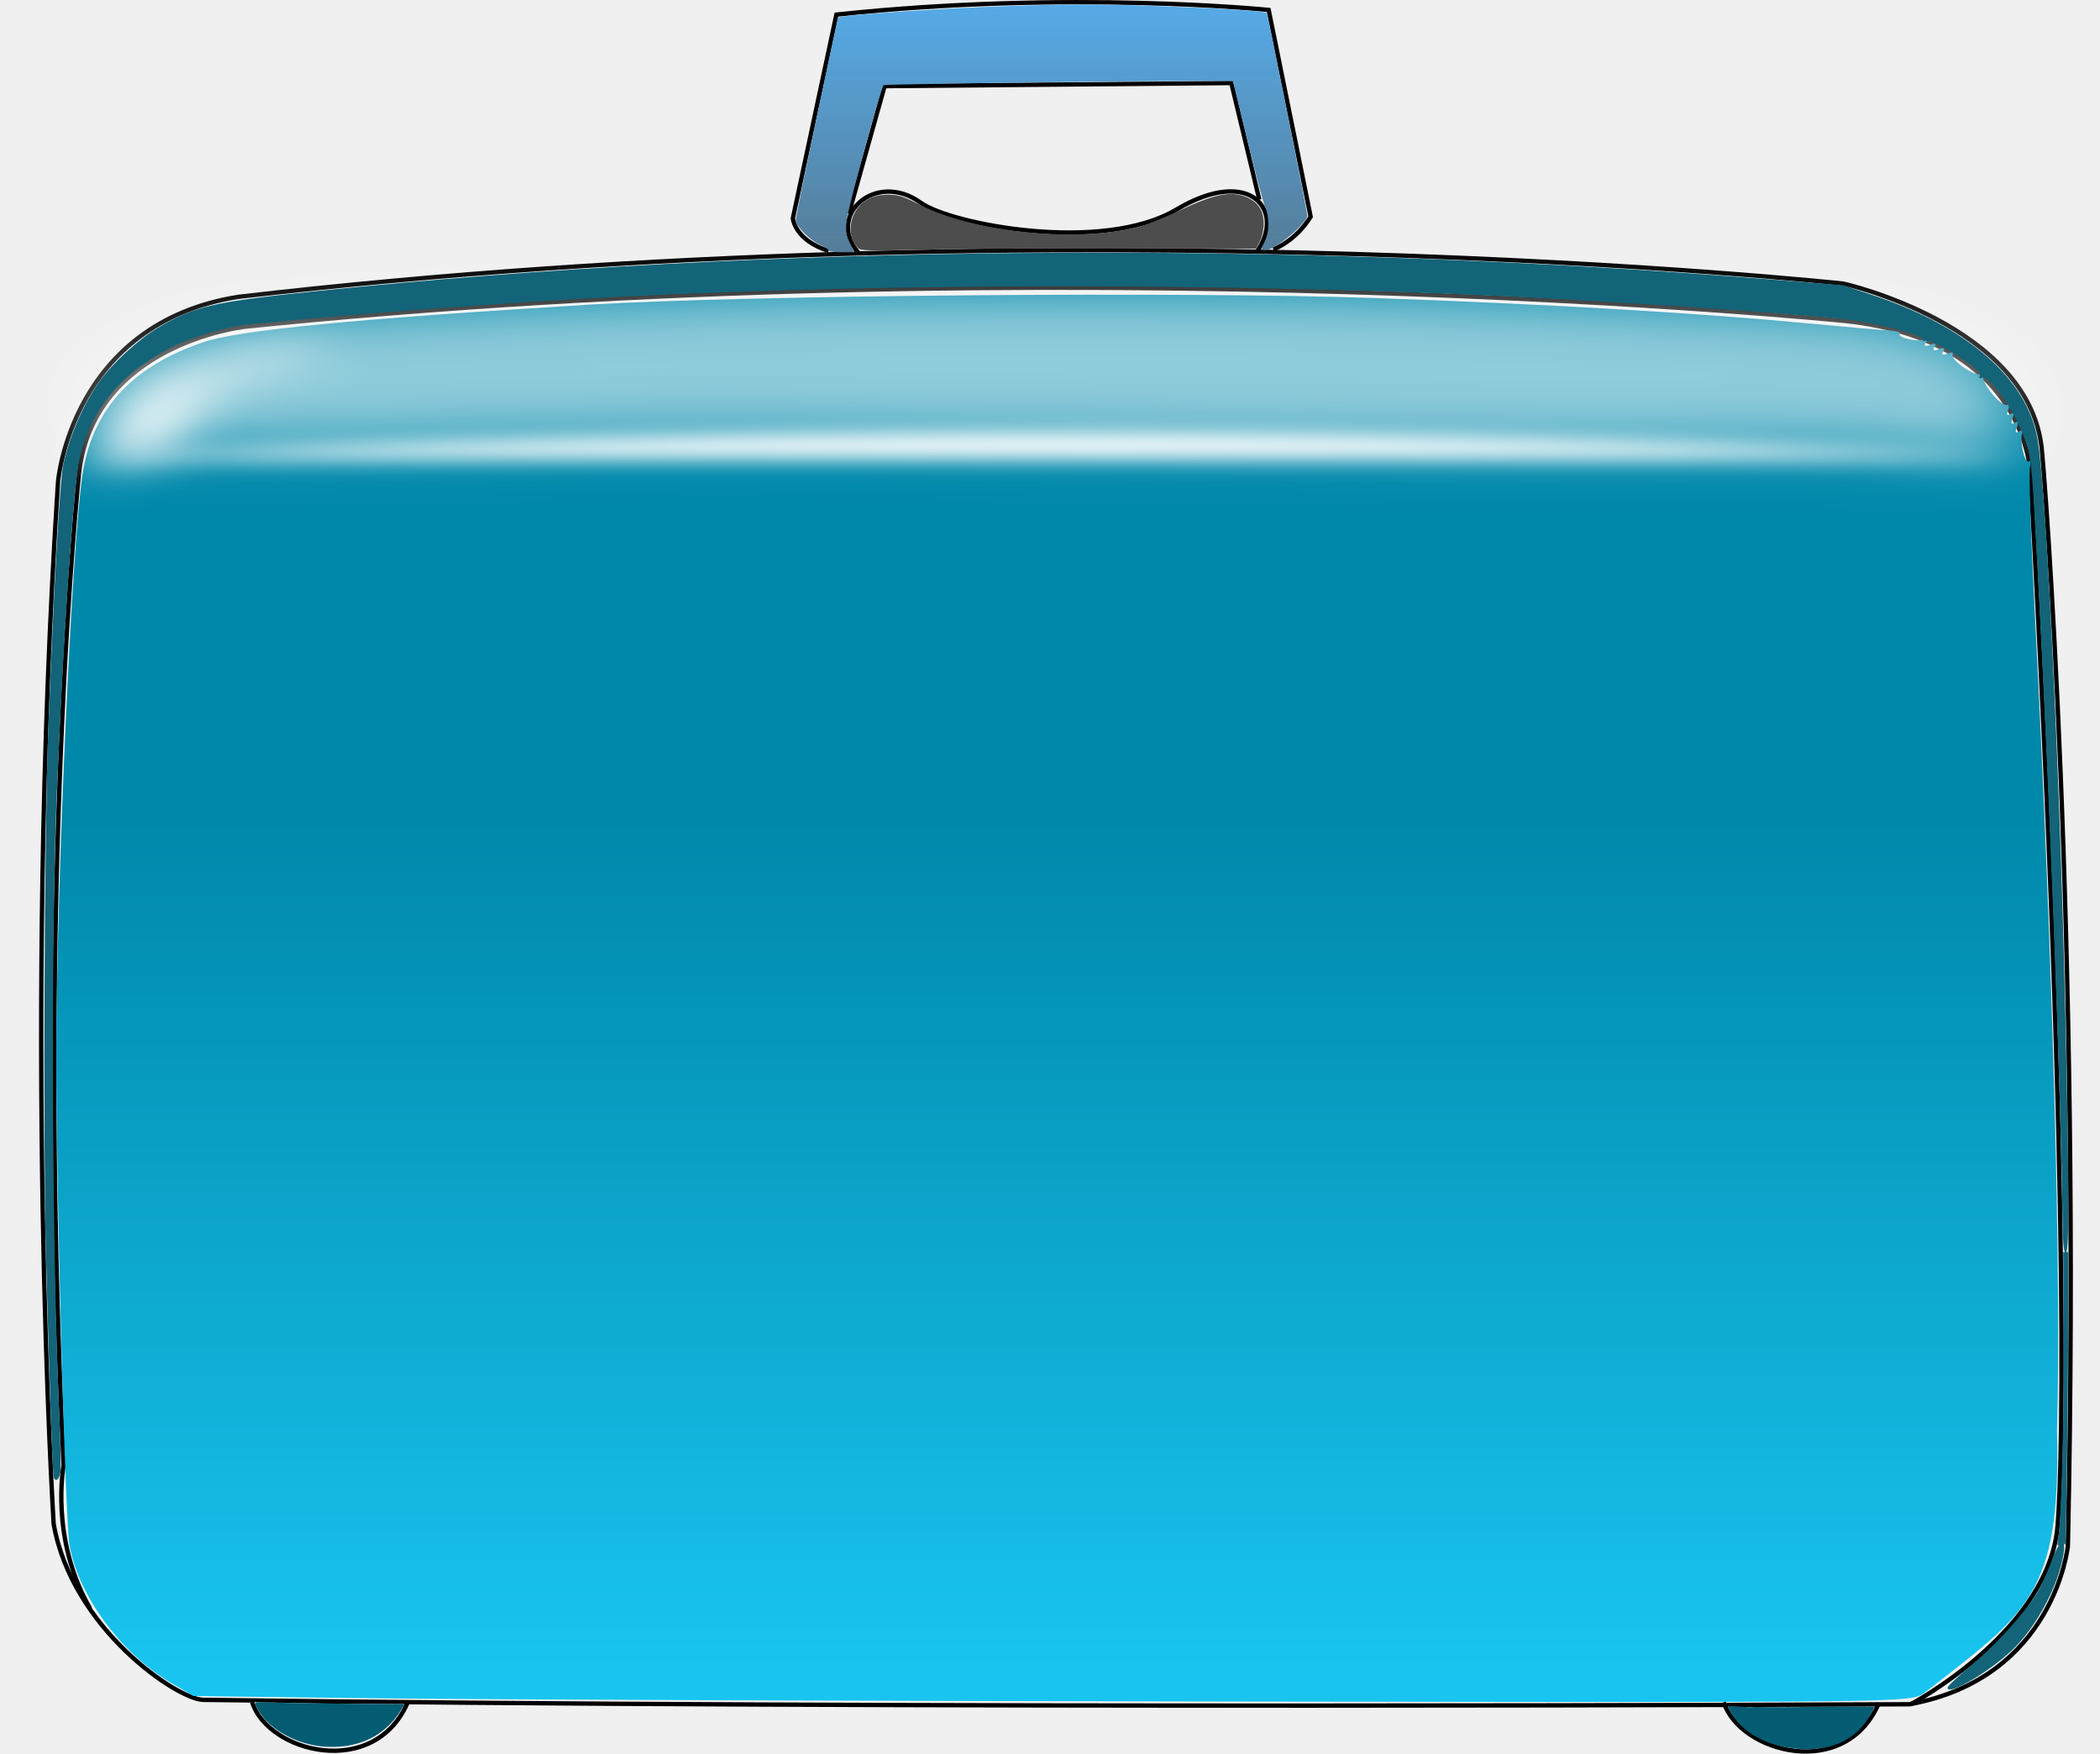
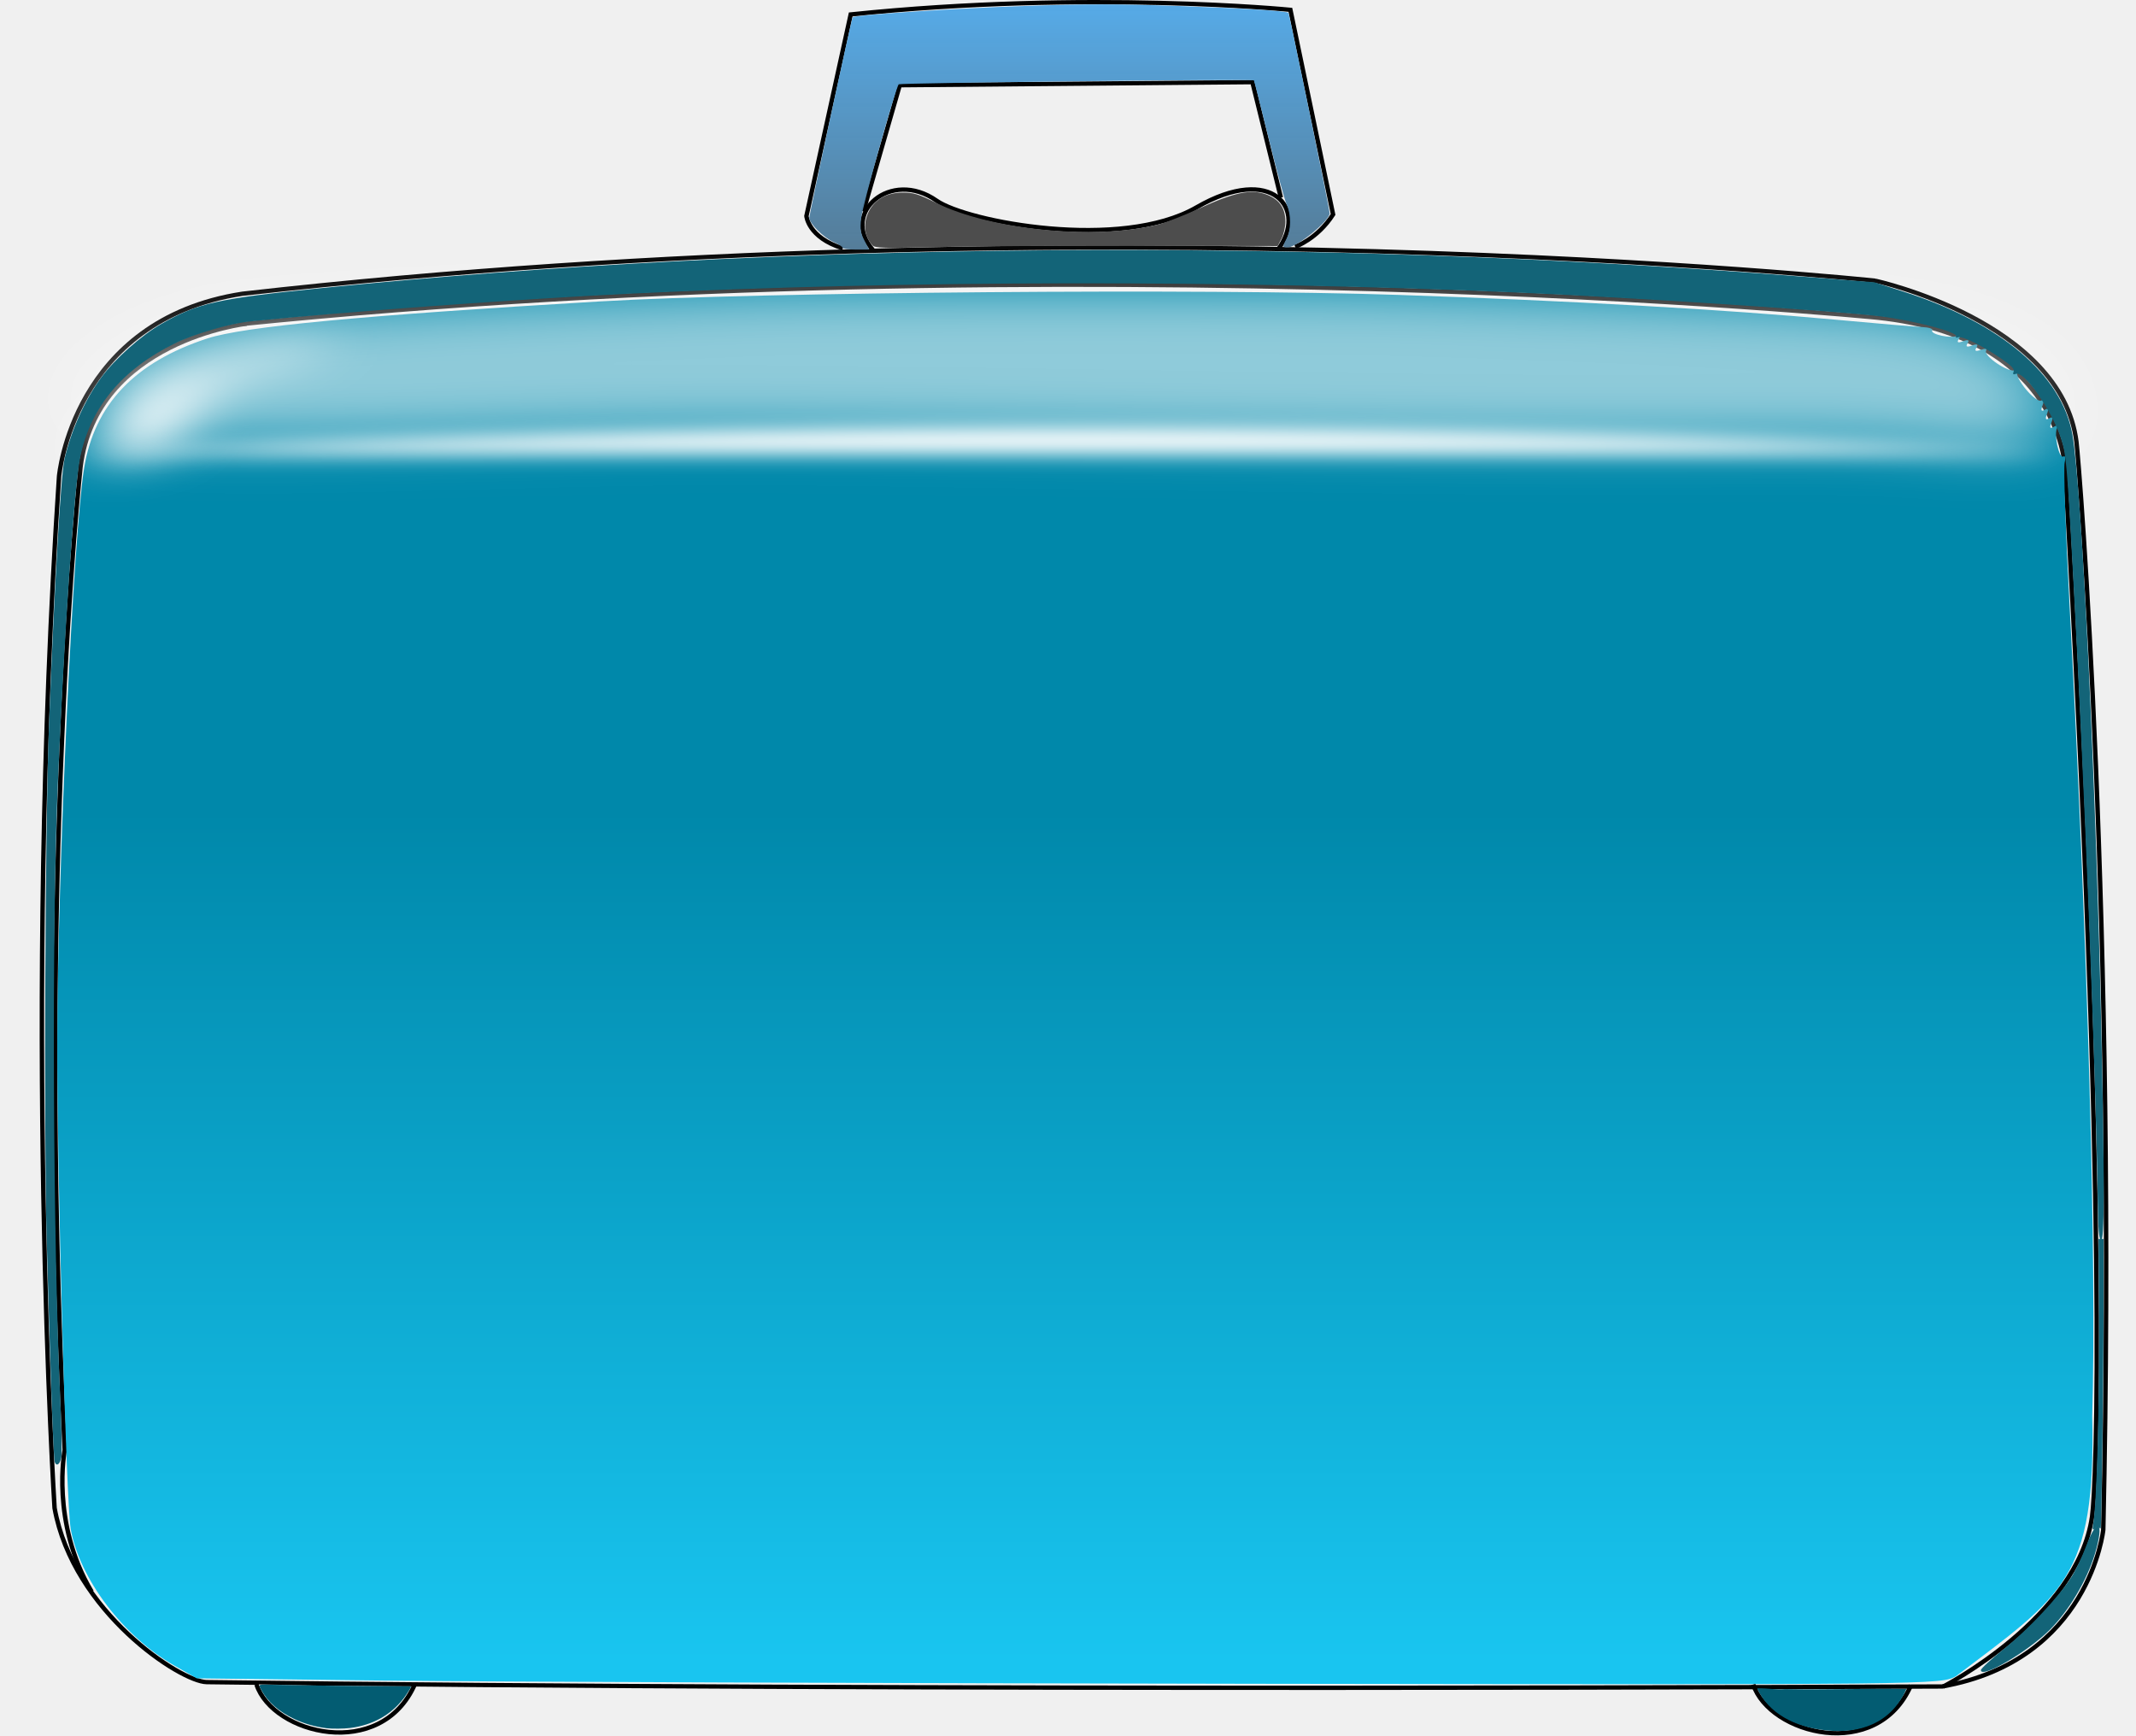
- <svg xmlns="http://www.w3.org/2000/svg" id="svg8806" viewBox="0 0 482.35 402.78" version="1.1">
+ <svg xmlns="http://www.w3.org/2000/svg" id="svg8806" viewBox="0 0 160 130" version="1.1" width="160" height="130">
  <defs id="defs8808">
-     <filter id="filter9479" height="2.844" width="1.024" y="-.922" x="-.012" color-interpolation-filters="sRGB">
+     <filter id="filter9479" height="2.844" width="1.024" y="-0.922" x="-0.012" style="color-interpolation-filters:sRGB">
      <feGaussianBlur id="feGaussianBlur9481" stdDeviation="2.262" />
    </filter>
-     <filter id="filter9563" height="1.78" width="1.554" y="-.39" x="-.277" color-interpolation-filters="sRGB">
+     <filter id="filter9563" height="1.78" width="1.554" y="-0.39" x="-0.277" style="color-interpolation-filters:sRGB">
      <feGaussianBlur id="feGaussianBlur9565" stdDeviation="4.841" />
    </filter>
-     <filter id="filter9651" height="1.808" width="1.091" y="-.404" x="-.045" color-interpolation-filters="sRGB">
+     <filter id="filter9651" height="1.808" width="1.091" y="-0.404" x="-0.045" style="color-interpolation-filters:sRGB">
      <feGaussianBlur id="feGaussianBlur9653" stdDeviation="8.354" />
    </filter>
    <linearGradient id="linearGradient9680" y2="506.98" gradientUnits="userSpaceOnUse" x2="377.6" y1="309.9" x1="377.6">
      <stop id="stop9676" stop-color="#08a" offset="0" />
      <stop id="stop9678" stop-color="#19c5f0" offset="1" />
    </linearGradient>
    <linearGradient id="linearGradient9692" y2="190.4" gradientUnits="userSpaceOnUse" x2="381.13" y1="105.55" x1="381.13">
      <stop id="stop9688" stop-color="#56b8ff" offset="0" />
      <stop id="stop9690" stop-color="#4e6f86" stop-opacity=".955" offset="1" />
    </linearGradient>
  </defs>
-   <g id="layer1" transform="translate(-143.24 -121.51)">
-     <path id="path8825" d="m566.7 186.66s-177.79-19.193-368.71 3.03c-38.386 6.061-41.416 42.426-41.416 42.426-8.081 125.26-1.01 239.41-1.01 239.41 4.207 24.078 28.471 40.325 34.345 40.406 156.78 2.175 391.94 1.01 391.94 1.01 33.335-6.061 36.365-36.365 36.365-36.365 3.03-140.92-5.443-247.49-6.061-252.54-3.427-27.952-45.457-37.376-45.457-37.376z" stroke="#000" stroke-width="1px" fill="none" />
-     <path id="path8827" d="m197.48 196.76c189.4-19.698 369.72-1.515 369.72-1.515 41.921 4.546 42.426 35.355 42.426 35.355 9.596 172.23 7.077 235.72 6.061 242.94-3.307 23.493-33.678 39.457-33.678 39.457" stroke="#000" stroke-width="1px" fill="none" />
-     <path id="path8829" d="m163.93 490.93c-9.286-16.071-6.071-32.857-6.071-32.857-6.429-134.64 3.571-228.21 3.571-228.21 3.571-29.286 37.5-33.214 37.5-33.214" stroke="#000" stroke-width="1px" fill="none" />
-     <path id="path8831" d="m431.79 179.51c6.883-9.444-1.156-20.082-18.319-9.883s-51.904 3.38-58.734-1.545c-10.374-7.482-21.795 2.917-14.375 11.429" stroke="#000" stroke-width="1px" fill="none" />
-     <path id="path8833" d="m338.21 170.58 8.214-29.286 79.643-0.714 6.429 26.786" stroke="#000" stroke-width="1px" fill="none" />
-     <path id="path8835" d="m333.57 179.15c-7.857-2.5-8.214-7.5-8.214-7.5l10-46.786c53.571-5.714 99.286-1.071 99.286-1.071l9.643 47.5c-3.571 5.714-8.571 7.5-8.571 7.5" stroke="#000" stroke-width="1px" fill="none" />
-     <path id="path8837" d="m230.68 511.58-43-0.525-5-2.922c-11.601-6.778-21.462-20.131-23.474-31.784-1.029-5.962-3.091-83.023-3.026-113.07 0.088-39.995 3.632-117.79 6.066-133.15 2.333-14.721 11.422-24.546 27.806-30.057 8.207-2.761 34.703-5.33 88.628-8.595 35.939-2.176 136.87-3.028 180.16-1.521 38.674 1.346 74.205 3.413 98.838 5.749 9.35 0.887 18.195 1.661 19.655 1.72s2.476 0.397 2.257 0.751c-0.587 0.948 4.495 2.029 5.789 1.231 0.721-0.445 0.822-0.222 0.29 0.638-0.599 0.968-0.359 1.146 0.897 0.665 1.156-0.443 1.482-0.28 1 0.499-0.482 0.779-0.156 0.942 1 0.499 1.156-0.443 1.482-0.28 1 0.499-0.482 0.78-0.156 0.942 1 0.499 0.944-0.362 1.485-0.285 1.203 0.171-0.753 1.217 5.255 5.352 6.585 4.532 0.662-0.409 0.858-0.255 0.472 0.369-0.811 1.311 4.182 7.451 5.432 6.68 0.494-0.305 0.601 0.217 0.239 1.16-0.444 1.155-0.281 1.48 0.5 0.998 0.781-0.482 0.944-0.156 0.5 0.998s-0.281 1.48 0.5 0.998c0.781-0.482 0.944-0.156 0.5 0.998-0.482 1.254-0.304 1.494 0.666 0.896 0.835-0.515 1.084-0.429 0.674 0.233-0.857 1.385 0.358 7.354 1.369 6.729 0.432-0.266 0.56 0.375 0.285 1.426s0.214 15.766 1.088 32.701c4.173 80.904 6.154 153.53 5.143 188.55 0.829 37.738-6.593 41.588-30.734 60.381-3.286 2.001-4.413 2.013-157.31 1.795-84.7-0.121-173.35-0.456-197-0.745z" fill="url(#linearGradient9680)" />
-     <path id="path8839" filter="url(#filter9563)" d="m193.17 206.43c-0.166 0.082-0.356 0.078-0.537 0.093-0.237 0.02-0.475 0.042-0.712 0.062-0.304 0.027-0.609 0.051-0.914 0.074-0.368 0.028-0.735 0.051-1.103 0.074-0.404 0.063-0.809 0.086-1.207 0.184-0.445 0.078-0.875 0.217-1.302 0.362-0.531 0.193-1.064 0.377-1.598 0.562-0.566 0.184-1.115 0.414-1.675 0.613-6.562 2.454 16.228-6.177 11.191-4.305-0.588 0.215-1.161 0.466-1.738 0.709-0.577 0.258-1.146 0.533-1.713 0.81-0.563 0.291-1.112 0.607-1.665 0.917-0.551 0.314-1.093 0.644-1.633 0.977-0.53 0.343-1.055 0.696-1.558 1.078-0.509 0.37-1 0.765-1.475 1.177-0.477 0.419-0.925 0.868-1.348 1.34-0.439 0.47-0.859 0.958-1.264 1.457-0.411 0.51-0.789 1.046-1.155 1.589-0.374 0.559-0.717 1.138-1.049 1.723-0.34 0.603-0.651 1.222-0.952 1.845-0.308 0.65-0.599 1.308-0.887 1.967-0.295 0.677-0.565 1.363-0.828 2.053-0.268 0.708-0.514 1.424-0.752 2.142-0.121 0.366-0.235 0.734-0.349 1.102 0 0-13.232 4.103-13.232 4.103 0.109-0.376 0.219-0.751 0.335-1.125 0.228-0.735 0.464-1.467 0.72-2.193 0.252-0.709 0.511-1.414 0.794-2.111 0.275-0.674 0.563-1.341 0.853-2.009 0.289-0.648 0.587-1.293 0.913-1.924 0.319-0.615 0.648-1.224 1.007-1.817 0.352-0.578 0.716-1.149 1.112-1.699 0.389-0.536 0.789-1.064 1.227-1.561 0.437-0.486 0.847-0.997 1.312-1.457 0.459-0.459 0.93-0.907 1.441-1.31 0.51-0.393 1.004-0.805 1.536-1.169 0.523-0.372 1.063-0.723 1.615-1.05 0.542-0.336 1.096-0.652 1.651-0.968 0.551-0.326 1.124-0.605 1.693-0.897 0.561-0.281 1.137-0.526 1.709-0.783 4.817-2.008 9.715-3.822 14.622-5.596 0.562-0.211 1.13-0.402 1.699-0.595 0.554-0.189 1.109-0.375 1.677-0.516 0.484-0.111 0.971-0.2 1.465-0.255 0.425-0.029 0.847-0.085 1.273-0.106 0.378-0.038 0.755-0.079 1.131-0.129 0.313-0.043 0.625-0.089 0.935-0.151 0.24-0.05 0.481-0.103 0.712-0.185 0.164-0.062 0.319-0.154 0.491-0.188l-12.471 7.082z" fill="#fff" transform="matrix(1.3673 0 0 1 -60.131 0)" />
-     <path id="path9423" filter="url(#filter9479)" fill="#fff" d="m161.5 226.75c239-13.25 446.5 0 446.5 0" />
-     <path id="path9425" opacity=".562" d="m314.36 232.35c-61.303-0.579-142.17 7.612-147.16-1.885l-3.911-7.44 2.092-4.175c4.786-9.554 14.611-16.801 27.479-20.27 10.417-2.809 71.01-7.306 126.75-9.406 22.696-0.855 113.65-0.864 136-0.013 43.748 1.666 95.648 4.77 111.25 6.653 17.489 2.111 29.434 8.243 36.428 18.7 2.398 3.586 2.556 20.952 1.966 22.055-2.386 4.456-26.277-2.013-62.644-1.322-62.599 1.19-168.2-2.329-228.25-2.896z" transform="matrix(1 0 0 .73963 0 49.25)" filter="url(#filter9651)" fill="#fff" />
-     <path id="path9655" d="m201.17 512.49c3.658 11.536 28.109 17.884 35.781-0.113" stroke="#000" stroke-width="1px" fill="none" />
-     <path id="path9657" opacity=".562" d="m214.99 522.25c-5.931-1.306-10.542-4.377-12.585-8.383l-0.746-1.462 8.049 0.234c4.427 0.129 12.17 0.234 17.206 0.234h9.158l-0.799 1.422c-1.21 2.152-4.388 5.109-6.808 6.332-3.93 1.987-9.03 2.601-13.474 1.623z" fill="#fff" />
-     <path id="path9659" fill="#035c72" d="m216.95 522.62c-2.55-0.327-4.896-1.008-7.123-2.069-3.593-1.711-6.191-4.061-7.611-6.885-0.652-1.296-0.91-1.205 3.14-1.108 5.622 0.135 20.328 0.318 25.75 0.321 2.733 0.001 4.969 0.035 4.969 0.076 0 0.187-0.984 1.802-1.621 2.66-2.919 3.933-7.018 6.289-12.104 6.956-1.505 0.198-4.062 0.221-5.4 0.05z" />
-     <path id="path9661" d="m539.17 512.49c3.658 11.536 27.953 18.165 35.625 0.168" stroke="#000" stroke-width="1px" fill="none" />
-     <path id="path9665" d="m555.63 523.12c-7.098-0.742-12.989-3.92-15.588-9.75 2.692-0.048 4.266 0.415 6.291 0.185 9.285 0.2 18.137-0.183 27.422-0.038-3.448 8.04-10.59 10.455-18.125 9.603z" fill="#035c72" />
-     <path id="path9668" fill="#136478" d="m155.59 460.8c-0.277-0.849-1.13-25.363-1.821-52.375-0.64-25.02-0.321-96.395 0.53-118.5 1.311-34.038 2.7-58.401 3.536-62 1.569-6.754 4.565-13.575 8.236-18.752 3.05-4.301 9.067-9.821 13.599-12.477 8.292-4.859 12.636-5.866 35.655-8.262 104.1-10.838 222.93-11.799 335-2.709l16.25 1.318 6.654 2.199c21.821 7.211 35.655 19.284 38.024 33.183 2.118 12.428 5.392 82.597 6.579 141 0.692 34.017 0.657 46.138-0.132 45.875-0.462-0.154-0.654-2.475-0.736-8.917-0.355-27.919-3.043-97.985-5.599-145.96-1.357-25.471-1.533-27.504-2.697-31.139-2.116-6.606-8.316-15.724-10.201-15-0.608 0.233-0.735 0.103-0.498-0.513 0.234-0.61-0.493-1.398-2.788-3.021-4.218-2.983-8.805-5.314-9.745-4.954-0.449 0.172-0.644 0.087-0.465-0.204 0.582-0.942-9.269-3.64-16.896-4.627-9.55-1.236-54.604-4.291-81.25-5.509-65.358-2.987-138.86-2.904-201.5 0.228-25.233 1.262-65.425 4.287-85.75 6.454-4.519 0.482-12.546 2.908-16.894 5.105-11.907 6.019-19.012 14.82-21.333 26.431-1.323 6.619-3.625 41.249-5.068 76.25-1.386 33.633-1.086 105.71 0.594 142.73 0.287 6.315 0.383 12.222 0.213 13.125-0.309 1.645-1.115 2.192-1.498 1.017z" />
-     <path id="path9670" fill="#136478" d="m590.58 509.15c0-0.36 2.348-2.581 5.217-4.936 5.478-4.496 12.362-12.044 15.258-16.729 0.942-1.524 2.408-4.691 3.257-7.038 2.609-7.206 4.226-5.812 2.009 1.732-1.801 6.128-5.824 13.105-10.108 17.528-4.948 5.11-15.634 11.563-15.634 9.442z" />
-     <path id="path9672" fill="#136478" d="m615.87 475.7c0.902-4.929 1.52-28.243 1.365-51.469l-0.102-15.156h1.145l0.003 15.906c0.003 14.889-0.457 51.037-0.653 51.254-0.049 0.054-0.245-0.032-0.436-0.191-0.268-0.222-0.42-0.202-0.662 0.089-0.524 0.631-0.82 0.436-0.661-0.434z" />
-     <path id="path9682" fill="#4d4d4d" d="m340.26 178.45c-1.893-2.095-2.188-5.176-0.764-7.969 1.409-2.761 4.05-4.245 7.592-4.265 2.436-0.013 3.538 0.333 7.514 2.362 12.412 6.333 35.9 8.703 50.16 5.062 1.65-0.421 5.862-2.118 9.361-3.77 7.903-3.732 11.654-4.527 15.12-3.203 2.896 1.106 4.264 3.121 4.266 6.284 0.001 1.238-0.392 3.019-0.873 3.958l-0.874 1.708-31.5-0.056c-17.325-0.03-37.76 0.101-45.412 0.292-12.04 0.301-14.003 0.246-14.59-0.404z" />
-     <path id="path9684" fill="url(#linearGradient9692)" d="m333.51 179.02c0-0.233-0.908-0.833-2.018-1.334-2.284-1.03-5.48-4.303-5.487-5.619-0.005-0.873 9.535-46.223 9.79-46.542 0.432-0.539 23.657-2.109 38.838-2.626 13.822-0.47 21.398-0.472 34.192-0.007 15.476 0.563 25.03 1.168 25.361 1.608 0.245 0.325 9.334 45.636 9.329 46.508-0.009 1.773-7.409 7.935-9.529 7.935-1.175 0-1.189-0.136-0.206-2.036 1.027-1.986 1.047-5.593 0.043-7.866-0.449-1.017-2.271-7.898-4.05-15.293-1.778-7.394-3.302-13.513-3.386-13.596-0.316-0.316-79.862 0.61-80.185 0.933-0.684 0.684-8.194 28.203-8.496 31.136-0.259 2.514-0.131 3.385 0.757 5.125l1.069 2.096h-3.01c-1.656 0-3.01-0.191-3.01-0.424z" />
+   <g id="layer1" transform="matrix(0.3316982,0,0,0.3227597,-47.51269,-39.21961)">
+     <path id="path8825" d="m 566.7,186.66 c 0,0 -177.79,-19.193 -368.71,3.03 -38.386,6.061 -41.416,42.426 -41.416,42.426 -8.081,125.26 -1.01,239.41 -1.01,239.41 4.207,24.078 28.471,40.325 34.345,40.406 156.78,2.175 391.94,1.01 391.94,1.01 33.335,-6.061 36.365,-36.365 36.365,-36.365 3.03,-140.92 -5.443,-247.49 -6.061,-252.54 -3.427,-27.952 -45.457,-37.376 -45.457,-37.376 z" style="fill:none;stroke:#000000;stroke-width:1px" />
+     <path id="path8827" d="m 197.48,196.76 c 189.4,-19.698 369.72,-1.515 369.72,-1.515 41.921,4.546 42.426,35.355 42.426,35.355 9.596,172.23 7.077,235.72 6.061,242.94 -3.307,23.493 -33.678,39.457 -33.678,39.457" style="fill:none;stroke:#000000;stroke-width:1px" />
+     <path id="path8829" d="m 163.93,490.93 c -9.286,-16.071 -6.071,-32.857 -6.071,-32.857 -6.429,-134.64 3.571,-228.21 3.571,-228.21 3.571,-29.286 37.5,-33.214 37.5,-33.214" style="fill:none;stroke:#000000;stroke-width:1px" />
+     <path id="path8831" d="m 431.79,179.51 c 6.883,-9.444 -1.156,-20.082 -18.319,-9.883 -17.163,10.198 -51.904,3.38 -58.734,-1.545 -10.374,-7.482 -21.795,2.917 -14.375,11.429" style="fill:none;stroke:#000000;stroke-width:1px" />
+     <path id="path8833" d="m 338.21,170.58 8.214,-29.286 79.643,-0.714 6.429,26.786" style="fill:none;stroke:#000000;stroke-width:1px" />
+     <path id="path8835" d="m 333.57,179.15 c -7.857,-2.5 -8.214,-7.5 -8.214,-7.5 l 10,-46.786 c 53.571,-5.714 99.286,-1.071 99.286,-1.071 l 9.643,47.5 c -3.571,5.714 -8.571,7.5 -8.571,7.5" style="fill:none;stroke:#000000;stroke-width:1px" />
+     <path id="path8837" d="m 230.68,511.58 -43,-0.525 -5,-2.922 c -11.601,-6.778 -21.462,-20.131 -23.474,-31.784 -1.029,-5.962 -3.091,-83.023 -3.026,-113.07 0.088,-39.995 3.632,-117.79 6.066,-133.15 2.333,-14.721 11.422,-24.546 27.806,-30.057 8.207,-2.761 34.703,-5.33 88.628,-8.595 35.939,-2.176 136.87,-3.028 180.16,-1.521 38.674,1.346 74.205,3.413 98.838,5.749 9.35,0.887 18.195,1.661 19.655,1.72 1.46,0.06 2.476,0.397 2.257,0.751 -0.587,0.948 4.495,2.029 5.789,1.231 0.721,-0.445 0.822,-0.222 0.29,0.638 -0.599,0.968 -0.359,1.146 0.897,0.665 1.156,-0.443 1.482,-0.28 1,0.499 -0.482,0.779 -0.156,0.942 1,0.499 1.156,-0.443 1.482,-0.28 1,0.499 -0.482,0.78 -0.156,0.942 1,0.499 0.944,-0.362 1.485,-0.285 1.203,0.171 -0.753,1.217 5.255,5.352 6.585,4.532 0.662,-0.409 0.858,-0.255 0.472,0.369 -0.811,1.311 4.182,7.451 5.432,6.68 0.494,-0.305 0.601,0.217 0.239,1.16 -0.444,1.155 -0.281,1.48 0.5,0.998 0.781,-0.482 0.944,-0.156 0.5,0.998 -0.444,1.155 -0.281,1.48 0.5,0.998 0.781,-0.482 0.944,-0.156 0.5,0.998 -0.482,1.254 -0.304,1.494 0.666,0.896 0.835,-0.515 1.084,-0.429 0.674,0.233 -0.857,1.385 0.358,7.354 1.369,6.729 0.432,-0.266 0.56,0.375 0.285,1.426 -0.275,1.051 0.214,15.766 1.088,32.701 4.173,80.904 6.154,153.53 5.143,188.55 0.829,37.738 -6.593,41.588 -30.734,60.381 -3.286,2.001 -4.413,2.013 -157.31,1.795 -84.7,-0.121 -173.35,-0.456 -197,-0.745 z" style="fill:url(#linearGradient9680)" />
+     <path id="path8839" d="m 193.17,206.43 c -0.166,0.082 -0.356,0.078 -0.537,0.093 -0.237,0.02 -0.475,0.042 -0.712,0.062 -0.304,0.027 -0.609,0.051 -0.914,0.074 -0.368,0.028 -0.735,0.051 -1.103,0.074 -0.404,0.063 -0.809,0.086 -1.207,0.184 -0.445,0.078 -0.875,0.217 -1.302,0.362 -0.531,0.193 -1.064,0.377 -1.598,0.562 -0.566,0.184 -1.115,0.414 -1.675,0.613 -6.562,2.454 16.228,-6.177 11.191,-4.305 -0.588,0.215 -1.161,0.466 -1.738,0.709 -0.577,0.258 -1.146,0.533 -1.713,0.81 -0.563,0.291 -1.112,0.607 -1.665,0.917 -0.551,0.314 -1.093,0.644 -1.633,0.977 -0.53,0.343 -1.055,0.696 -1.558,1.078 -0.509,0.37 -1,0.765 -1.475,1.177 -0.477,0.419 -0.925,0.868 -1.348,1.34 -0.439,0.47 -0.859,0.958 -1.264,1.457 -0.411,0.51 -0.789,1.046 -1.155,1.589 -0.374,0.559 -0.717,1.138 -1.049,1.723 -0.34,0.603 -0.651,1.222 -0.952,1.845 -0.308,0.65 -0.599,1.308 -0.887,1.967 -0.295,0.677 -0.565,1.363 -0.828,2.053 -0.268,0.708 -0.514,1.424 -0.752,2.142 -0.121,0.366 -0.235,0.734 -0.349,1.102 0,0 -13.232,4.103 -13.232,4.103 0.109,-0.376 0.219,-0.751 0.335,-1.125 0.228,-0.735 0.464,-1.467 0.72,-2.193 0.252,-0.709 0.511,-1.414 0.794,-2.111 0.275,-0.674 0.563,-1.341 0.853,-2.009 0.289,-0.648 0.587,-1.293 0.913,-1.924 0.319,-0.615 0.648,-1.224 1.007,-1.817 0.352,-0.578 0.716,-1.149 1.112,-1.699 0.389,-0.536 0.789,-1.064 1.227,-1.561 0.437,-0.486 0.847,-0.997 1.312,-1.457 0.459,-0.459 0.93,-0.907 1.441,-1.31 0.51,-0.393 1.004,-0.805 1.536,-1.169 0.523,-0.372 1.063,-0.723 1.615,-1.05 0.542,-0.336 1.096,-0.652 1.651,-0.968 0.551,-0.326 1.124,-0.605 1.693,-0.897 0.561,-0.281 1.137,-0.526 1.709,-0.783 4.817,-2.008 9.715,-3.822 14.622,-5.596 0.562,-0.211 1.13,-0.402 1.699,-0.595 0.554,-0.189 1.109,-0.375 1.677,-0.516 0.484,-0.111 0.971,-0.2 1.465,-0.255 0.425,-0.029 0.847,-0.085 1.273,-0.106 0.378,-0.038 0.755,-0.079 1.131,-0.129 0.313,-0.043 0.625,-0.089 0.935,-0.151 0.24,-0.05 0.481,-0.103 0.712,-0.185 0.164,-0.062 0.319,-0.154 0.491,-0.188 l -12.471,7.082 z" transform="matrix(1.3673,0,0,1,-60.131,0)" style="fill:#ffffff;filter:url(#filter9563)" />
+     <path id="path9423" d="m 161.5,226.75 c 239,-13.25 446.5,0 446.5,0" style="fill:#ffffff;filter:url(#filter9479)" />
+     <path id="path9425" d="m 314.36,232.35 c -61.303,-0.579 -142.17,7.612 -147.16,-1.885 l -3.911,-7.44 2.092,-4.175 c 4.786,-9.554 14.611,-16.801 27.479,-20.27 10.417,-2.809 71.01,-7.306 126.75,-9.406 22.696,-0.855 113.65,-0.864 136,-0.013 43.748,1.666 95.648,4.77 111.25,6.653 17.489,2.111 29.434,8.243 36.428,18.7 2.398,3.586 2.556,20.952 1.966,22.055 -2.386,4.456 -26.277,-2.013 -62.644,-1.322 -62.599,1.19 -168.2,-2.329 -228.25,-2.896 z" transform="matrix(1,0,0,0.73963,0,49.25)" style="opacity:0.562;fill:#ffffff;filter:url(#filter9651)" />
+     <path id="path9655" d="m 201.17,512.49 c 3.658,11.536 28.109,17.884 35.781,-0.113" style="fill:none;stroke:#000000;stroke-width:1px" />
+     <path id="path9657" d="m 214.99,522.25 c -5.931,-1.306 -10.542,-4.377 -12.585,-8.383 l -0.746,-1.462 8.049,0.234 c 4.427,0.129 12.17,0.234 17.206,0.234 h 9.158 l -0.799,1.422 c -1.21,2.152 -4.388,5.109 -6.808,6.332 -3.93,1.987 -9.03,2.601 -13.474,1.623 z" style="opacity:0.562;fill:#ffffff" />
+     <path id="path9659" d="m 216.95,522.62 c -2.55,-0.327 -4.896,-1.008 -7.123,-2.069 -3.593,-1.711 -6.191,-4.061 -7.611,-6.885 -0.652,-1.296 -0.91,-1.205 3.14,-1.108 5.622,0.135 20.328,0.318 25.75,0.321 2.733,10e-4 4.969,0.035 4.969,0.076 0,0.187 -0.984,1.802 -1.621,2.66 -2.919,3.933 -7.018,6.289 -12.104,6.956 -1.505,0.198 -4.062,0.221 -5.4,0.05 z" style="fill:#035c72" />
+     <path id="path9661" d="m 539.17,512.49 c 3.658,11.536 27.953,18.165 35.625,0.168" style="fill:none;stroke:#000000;stroke-width:1px" />
+     <path id="path9665" d="m 555.63,523.12 c -7.098,-0.742 -12.989,-3.92 -15.588,-9.75 2.692,-0.048 4.266,0.415 6.291,0.185 9.285,0.2 18.137,-0.183 27.422,-0.038 -3.448,8.04 -10.59,10.455 -18.125,9.603 z" style="fill:#035c72" />
+     <path id="path9668" d="m 155.59,460.8 c -0.277,-0.849 -1.13,-25.363 -1.821,-52.375 -0.64,-25.02 -0.321,-96.395 0.53,-118.5 1.311,-34.038 2.7,-58.401 3.536,-62 1.569,-6.754 4.565,-13.575 8.236,-18.752 3.05,-4.301 9.067,-9.821 13.599,-12.477 8.292,-4.859 12.636,-5.866 35.655,-8.262 104.1,-10.838 222.93,-11.799 335,-2.709 l 16.25,1.318 6.654,2.199 c 21.821,7.211 35.655,19.284 38.024,33.183 2.118,12.428 5.392,82.597 6.579,141 0.692,34.017 0.657,46.138 -0.132,45.875 -0.462,-0.154 -0.654,-2.475 -0.736,-8.917 -0.355,-27.919 -3.043,-97.985 -5.599,-145.96 -1.357,-25.471 -1.533,-27.504 -2.697,-31.139 -2.116,-6.606 -8.316,-15.724 -10.201,-15 -0.608,0.233 -0.735,0.103 -0.498,-0.513 0.234,-0.61 -0.493,-1.398 -2.788,-3.021 -4.218,-2.983 -8.805,-5.314 -9.745,-4.954 -0.449,0.172 -0.644,0.087 -0.465,-0.204 0.582,-0.942 -9.269,-3.64 -16.896,-4.627 -9.55,-1.236 -54.604,-4.291 -81.25,-5.509 -65.358,-2.987 -138.86,-2.904 -201.5,0.228 -25.233,1.262 -65.425,4.287 -85.75,6.454 -4.519,0.482 -12.546,2.908 -16.894,5.105 -11.907,6.019 -19.012,14.82 -21.333,26.431 -1.323,6.619 -3.625,41.249 -5.068,76.25 -1.386,33.633 -1.086,105.71 0.594,142.73 0.287,6.315 0.383,12.222 0.213,13.125 -0.309,1.645 -1.115,2.192 -1.498,1.017 z" style="fill:#136478" />
+     <path id="path9670" d="m 590.58,509.15 c 0,-0.36 2.348,-2.581 5.217,-4.936 5.478,-4.496 12.362,-12.044 15.258,-16.729 0.942,-1.524 2.408,-4.691 3.257,-7.038 2.609,-7.206 4.226,-5.812 2.009,1.732 -1.801,6.128 -5.824,13.105 -10.108,17.528 -4.948,5.11 -15.634,11.563 -15.634,9.442 z" style="fill:#136478" />
+     <path id="path9672" d="m 615.87,475.7 c 0.902,-4.929 1.52,-28.243 1.365,-51.469 l -0.102,-15.156 h 1.145 l 0.003,15.906 c 0.003,14.889 -0.457,51.037 -0.653,51.254 -0.049,0.054 -0.245,-0.032 -0.436,-0.191 -0.268,-0.222 -0.42,-0.202 -0.662,0.089 -0.524,0.631 -0.82,0.436 -0.661,-0.434 z" style="fill:#136478" />
+     <path id="path9682" d="m 340.26,178.45 c -1.893,-2.095 -2.188,-5.176 -0.764,-7.969 1.409,-2.761 4.05,-4.245 7.592,-4.265 2.436,-0.013 3.538,0.333 7.514,2.362 12.412,6.333 35.9,8.703 50.16,5.062 1.65,-0.421 5.862,-2.118 9.361,-3.77 7.903,-3.732 11.654,-4.527 15.12,-3.203 2.896,1.106 4.264,3.121 4.266,6.284 5e-4,1.238 -0.392,3.019 -0.873,3.958 l -0.874,1.708 -31.5,-0.056 c -17.325,-0.03 -37.76,0.101 -45.412,0.292 -12.04,0.301 -14.003,0.246 -14.59,-0.404 z" style="fill:#4d4d4d" />
+     <path id="path9684" d="m 333.51,179.02 c 0,-0.233 -0.908,-0.833 -2.018,-1.334 -2.284,-1.03 -5.48,-4.303 -5.487,-5.619 -0.005,-0.873 9.535,-46.223 9.79,-46.542 0.432,-0.539 23.657,-2.109 38.838,-2.626 13.822,-0.47 21.398,-0.472 34.192,-0.007 15.476,0.563 25.03,1.168 25.361,1.608 0.245,0.325 9.334,45.636 9.329,46.508 -0.009,1.773 -7.409,7.935 -9.529,7.935 -1.175,0 -1.189,-0.136 -0.206,-2.036 1.027,-1.986 1.047,-5.593 0.043,-7.866 -0.449,-1.017 -2.271,-7.898 -4.05,-15.293 -1.778,-7.394 -3.302,-13.513 -3.386,-13.596 -0.316,-0.316 -79.862,0.61 -80.185,0.933 -0.684,0.684 -8.194,28.203 -8.496,31.136 -0.259,2.514 -0.131,3.385 0.757,5.125 l 1.069,2.096 h -3.01 c -1.656,0 -3.01,-0.191 -3.01,-0.424 z" style="fill:url(#linearGradient9692)" />
  </g>
</svg>
